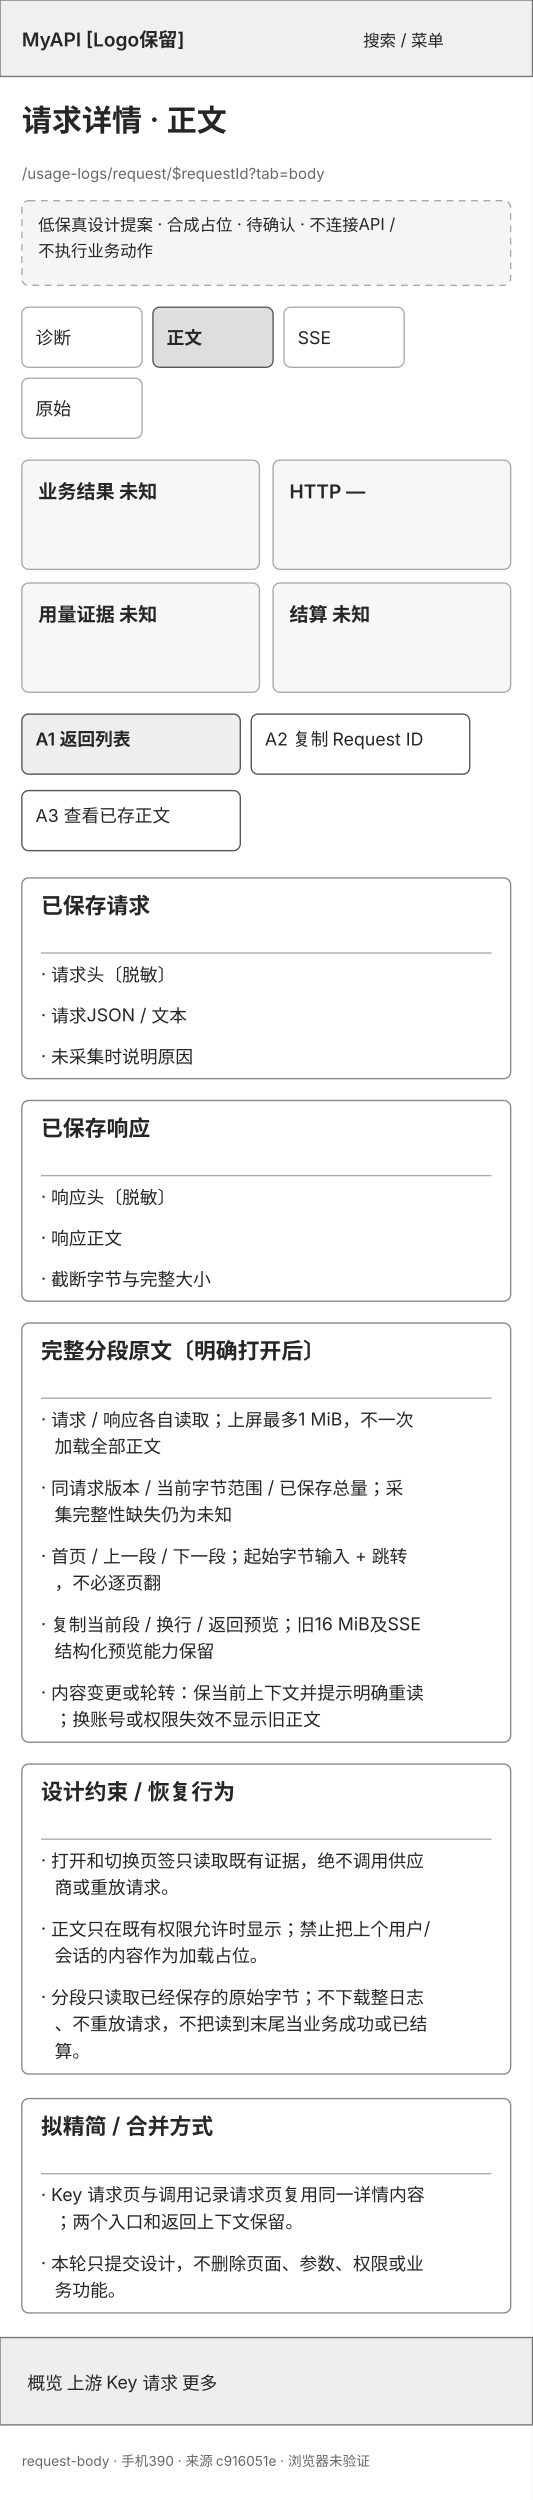
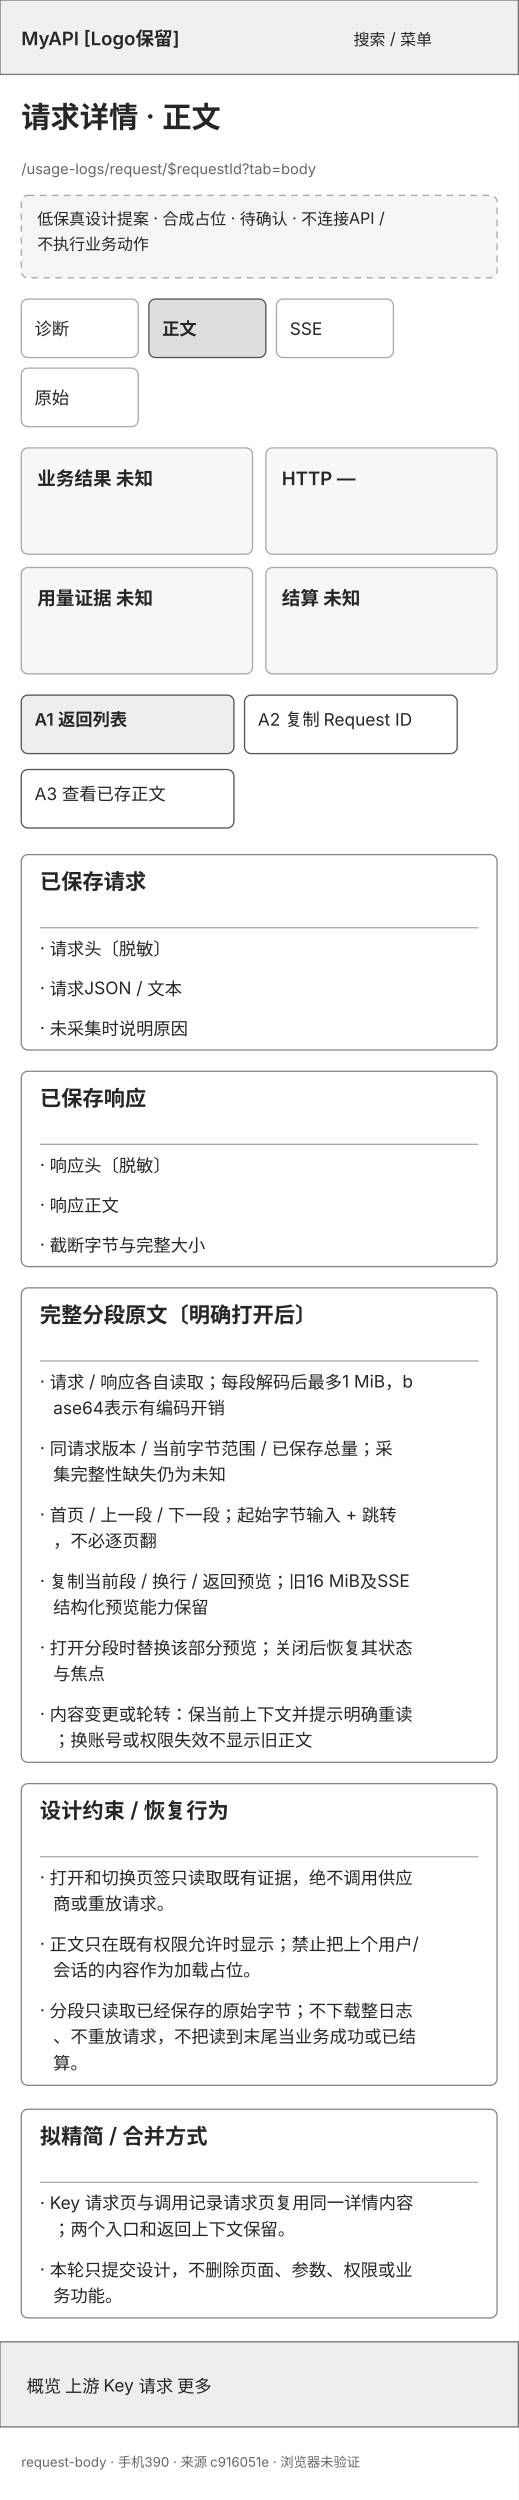
- <svg xmlns="http://www.w3.org/2000/svg" width="390" height="1831" viewBox="0 0 390 1831" role="img" aria-labelledby="title desc">
+ <svg xmlns="http://www.w3.org/2000/svg" width="390" height="1881" viewBox="0 0 390 1881" role="img" aria-labelledby="title desc">
  <rect width="100%" height="100%" fill="#ffffff" />
  <g font-family="system-ui, -apple-system, BlinkMacSystemFont, sans-serif">
    <rect x="0" y="0" width="390" height="56" rx="0" fill="#f0f0f0" stroke="#777777" />
    <text x="16" y="34" font-size="14" font-weight="600" fill="#262626">MyAPI  [Logo保留]</text>
    <text x="266" y="34" font-size="12" font-weight="normal" fill="#262626">搜索  /  菜单</text>
    <text x="16" y="96" font-size="22" font-weight="600" fill="#262626">请求详情 · 正文</text>
    <text x="16" y="131" font-size="11" font-weight="normal" fill="#666666">/usage-logs/request/$requestId?tab=body</text>
    <rect x="16" y="147" width="358" height="62" rx="5" fill="#f5f5f5" stroke="#aaaaaa" stroke-dasharray="5 4" />
    <text x="28" y="169" font-size="12" font-weight="normal" fill="#262626">低保真设计提案 · 合成占位 · 待确认 · 不连接API / </text>
    <text x="28" y="188" font-size="12" font-weight="normal" fill="#262626">不执行业务动作</text>
    <rect x="16" y="225" width="88" height="44" rx="5" fill="#ffffff" stroke="#aaaaaa" />
    <text x="26" y="252" font-size="13" font-weight="normal" fill="#262626">诊断</text>
    <rect x="112" y="225" width="88" height="44" rx="5" fill="#dedede" stroke="#555555" />
    <text x="122" y="252" font-size="13" font-weight="600" fill="#262626">正文</text>
    <rect x="208" y="225" width="88" height="44" rx="5" fill="#ffffff" stroke="#aaaaaa" />
    <text x="218" y="252" font-size="13" font-weight="normal" fill="#262626">SSE</text>
    <rect x="16" y="277" width="88" height="44" rx="5" fill="#ffffff" stroke="#aaaaaa" />
    <text x="26" y="304" font-size="13" font-weight="normal" fill="#262626">原始</text>
    <rect x="16.0" y="337" width="174.0" height="80" rx="5" fill="#f7f7f7" stroke="#aaaaaa" />
    <text x="28.0" y="365" font-size="14" font-weight="600" fill="#262626">业务结果 未知</text>
    <rect x="200.0" y="337" width="174.0" height="80" rx="5" fill="#f7f7f7" stroke="#aaaaaa" />
    <text x="212.0" y="365" font-size="14" font-weight="600" fill="#262626">HTTP —</text>
    <rect x="16.0" y="427" width="174.0" height="80" rx="5" fill="#f7f7f7" stroke="#aaaaaa" />
    <text x="28.0" y="455" font-size="14" font-weight="600" fill="#262626">用量证据 未知</text>
    <rect x="200.0" y="427" width="174.0" height="80" rx="5" fill="#f7f7f7" stroke="#aaaaaa" />
    <text x="212.0" y="455" font-size="14" font-weight="600" fill="#262626">结算 未知</text>
    <rect x="16" y="523" width="160" height="44" rx="5" fill="#eeeeee" stroke="#555555" />
    <text x="26" y="546" font-size="13" font-weight="600" fill="#262626">A1 返回列表</text>
    <rect x="184" y="523" width="160" height="44" rx="5" fill="#ffffff" stroke="#555555" />
    <text x="194" y="546" font-size="13" font-weight="normal" fill="#262626">A2 复制 Request ID</text>
    <rect x="16" y="579" width="160" height="44" rx="5" fill="#ffffff" stroke="#555555" />
    <text x="26" y="602" font-size="13" font-weight="normal" fill="#262626">A3 查看已存正文</text>
    <rect x="16.0" y="643" width="358.0" height="147" rx="5" fill="#ffffff" stroke="#888888" />
    <text x="30.0" y="669" font-size="16" font-weight="600" fill="#262626">已保存请求</text>
    <line x1="30.0" y1="698" x2="360.0" y2="698" stroke="#aaaaaa" />
    <text x="30.0" y="718" font-size="13" font-weight="normal" fill="#262626">· 请求头〔脱敏〕</text>
    <text x="30.0" y="748" font-size="13" font-weight="normal" fill="#262626">· 请求JSON / 文本</text>
    <text x="30.0" y="778" font-size="13" font-weight="normal" fill="#262626">· 未采集时说明原因</text>
    <rect x="16.0" y="806" width="358.0" height="147" rx="5" fill="#ffffff" stroke="#888888" />
    <text x="30.0" y="832" font-size="16" font-weight="600" fill="#262626">已保存响应</text>
    <line x1="30.0" y1="861" x2="360.0" y2="861" stroke="#aaaaaa" />
    <text x="30.0" y="881" font-size="13" font-weight="normal" fill="#262626">· 响应头〔脱敏〕</text>
    <text x="30.0" y="911" font-size="13" font-weight="normal" fill="#262626">· 响应正文</text>
    <text x="30.0" y="941" font-size="13" font-weight="normal" fill="#262626">· 截断字节与完整大小</text>
-     <rect x="16.0" y="969" width="358.0" height="307" rx="5" fill="#ffffff" stroke="#888888" />
+     <rect x="16.0" y="969" width="358.0" height="357" rx="5" fill="#ffffff" stroke="#888888" />
    <text x="30.0" y="995" font-size="16" font-weight="600" fill="#262626">完整分段原文〔明确打开后〕</text>
    <line x1="30.0" y1="1024" x2="360.0" y2="1024" stroke="#aaaaaa" />
-     <text x="30.0" y="1044" font-size="13" font-weight="normal" fill="#262626">· 请求 / 响应各自读取；上屏最多1 MiB，不一次</text>
-     <text x="40.0" y="1064" font-size="13" font-weight="normal" fill="#262626">加载全部正文</text>
+     <text x="30.0" y="1044" font-size="13" font-weight="normal" fill="#262626">· 请求 / 响应各自读取；每段解码后最多1 MiB，b</text>
+     <text x="40.0" y="1064" font-size="13" font-weight="normal" fill="#262626">ase64表示有编码开销</text>
    <text x="30.0" y="1094" font-size="13" font-weight="normal" fill="#262626">· 同请求版本 / 当前字节范围 / 已保存总量；采</text>
    <text x="40.0" y="1114" font-size="13" font-weight="normal" fill="#262626">集完整性缺失仍为未知</text>
    <text x="30.0" y="1144" font-size="13" font-weight="normal" fill="#262626">· 首页 / 上一段 / 下一段；起始字节输入 + 跳转</text>
    <text x="40.0" y="1164" font-size="13" font-weight="normal" fill="#262626">，不必逐页翻</text>
    <text x="30.0" y="1194" font-size="13" font-weight="normal" fill="#262626">· 复制当前段 / 换行 / 返回预览；旧16 MiB及SSE</text>
    <text x="40.0" y="1214" font-size="13" font-weight="normal" fill="#262626">结构化预览能力保留</text>
-     <text x="30.0" y="1244" font-size="13" font-weight="normal" fill="#262626">· 内容变更或轮转：保当前上下文并提示明确重读</text>
-     <text x="40.0" y="1264" font-size="13" font-weight="normal" fill="#262626">；换账号或权限失效不显示旧正文</text>
-     <rect x="16" y="1292" width="358" height="227" rx="5" fill="#ffffff" stroke="#888888" />
-     <text x="30" y="1318" font-size="16" font-weight="600" fill="#262626">设计约束 / 恢复行为</text>
-     <line x1="30" y1="1347" x2="360" y2="1347" stroke="#aaaaaa" />
-     <text x="30" y="1367" font-size="13" font-weight="normal" fill="#262626">· 打开和切换页签只读取既有证据，绝不调用供应</text>
-     <text x="40" y="1387" font-size="13" font-weight="normal" fill="#262626">商或重放请求。</text>
-     <text x="30" y="1417" font-size="13" font-weight="normal" fill="#262626">· 正文只在既有权限允许时显示；禁止把上个用户/</text>
-     <text x="40" y="1437" font-size="13" font-weight="normal" fill="#262626">会话的内容作为加载占位。</text>
-     <text x="30" y="1467" font-size="13" font-weight="normal" fill="#262626">· 分段只读取已经保存的原始字节；不下载整日志</text>
-     <text x="40" y="1487" font-size="13" font-weight="normal" fill="#262626">、不重放请求，不把读到末尾当业务成功或已结</text>
-     <text x="40" y="1507" font-size="13" font-weight="normal" fill="#262626">算。</text>
-     <rect x="16" y="1537" width="358" height="157" rx="5" fill="#ffffff" stroke="#888888" />
-     <text x="30" y="1563" font-size="16" font-weight="600" fill="#262626">拟精简 / 合并方式</text>
-     <line x1="30" y1="1592" x2="360" y2="1592" stroke="#aaaaaa" />
-     <text x="30" y="1612" font-size="13" font-weight="normal" fill="#262626">· Key 请求页与调用记录请求页复用同一详情内容</text>
-     <text x="40" y="1632" font-size="13" font-weight="normal" fill="#262626">；两个入口和返回上下文保留。</text>
-     <text x="30" y="1662" font-size="13" font-weight="normal" fill="#262626">· 本轮只提交设计，不删除页面、参数、权限或业</text>
-     <text x="40" y="1682" font-size="13" font-weight="normal" fill="#262626">务功能。</text>
-     <rect x="0" y="1712" width="390" height="64" rx="0" fill="#eeeeee" stroke="#777777" />
-     <text x="20" y="1750" font-size="13" font-weight="normal" fill="#262626">概览      上游      Key      请求      更多</text>
-     <text x="16" y="1806" font-size="10" font-weight="normal" fill="#666666">request-body · 手机390 · 来源 c916051e · 浏览器未验证</text>
+     <text x="30.0" y="1244" font-size="13" font-weight="normal" fill="#262626">· 打开分段时替换该部分预览；关闭后恢复其状态</text>
+     <text x="40.0" y="1264" font-size="13" font-weight="normal" fill="#262626">与焦点</text>
+     <text x="30.0" y="1294" font-size="13" font-weight="normal" fill="#262626">· 内容变更或轮转：保当前上下文并提示明确重读</text>
+     <text x="40.0" y="1314" font-size="13" font-weight="normal" fill="#262626">；换账号或权限失效不显示旧正文</text>
+     <rect x="16" y="1342" width="358" height="227" rx="5" fill="#ffffff" stroke="#888888" />
+     <text x="30" y="1368" font-size="16" font-weight="600" fill="#262626">设计约束 / 恢复行为</text>
+     <line x1="30" y1="1397" x2="360" y2="1397" stroke="#aaaaaa" />
+     <text x="30" y="1417" font-size="13" font-weight="normal" fill="#262626">· 打开和切换页签只读取既有证据，绝不调用供应</text>
+     <text x="40" y="1437" font-size="13" font-weight="normal" fill="#262626">商或重放请求。</text>
+     <text x="30" y="1467" font-size="13" font-weight="normal" fill="#262626">· 正文只在既有权限允许时显示；禁止把上个用户/</text>
+     <text x="40" y="1487" font-size="13" font-weight="normal" fill="#262626">会话的内容作为加载占位。</text>
+     <text x="30" y="1517" font-size="13" font-weight="normal" fill="#262626">· 分段只读取已经保存的原始字节；不下载整日志</text>
+     <text x="40" y="1537" font-size="13" font-weight="normal" fill="#262626">、不重放请求，不把读到末尾当业务成功或已结</text>
+     <text x="40" y="1557" font-size="13" font-weight="normal" fill="#262626">算。</text>
+     <rect x="16" y="1587" width="358" height="157" rx="5" fill="#ffffff" stroke="#888888" />
+     <text x="30" y="1613" font-size="16" font-weight="600" fill="#262626">拟精简 / 合并方式</text>
+     <line x1="30" y1="1642" x2="360" y2="1642" stroke="#aaaaaa" />
+     <text x="30" y="1662" font-size="13" font-weight="normal" fill="#262626">· Key 请求页与调用记录请求页复用同一详情内容</text>
+     <text x="40" y="1682" font-size="13" font-weight="normal" fill="#262626">；两个入口和返回上下文保留。</text>
+     <text x="30" y="1712" font-size="13" font-weight="normal" fill="#262626">· 本轮只提交设计，不删除页面、参数、权限或业</text>
+     <text x="40" y="1732" font-size="13" font-weight="normal" fill="#262626">务功能。</text>
+     <rect x="0" y="1762" width="390" height="64" rx="0" fill="#eeeeee" stroke="#777777" />
+     <text x="20" y="1800" font-size="13" font-weight="normal" fill="#262626">概览      上游      Key      请求      更多</text>
+     <text x="16" y="1856" font-size="10" font-weight="normal" fill="#666666">request-body · 手机390 · 来源 c916051e · 浏览器未验证</text>
  </g>
</svg>
